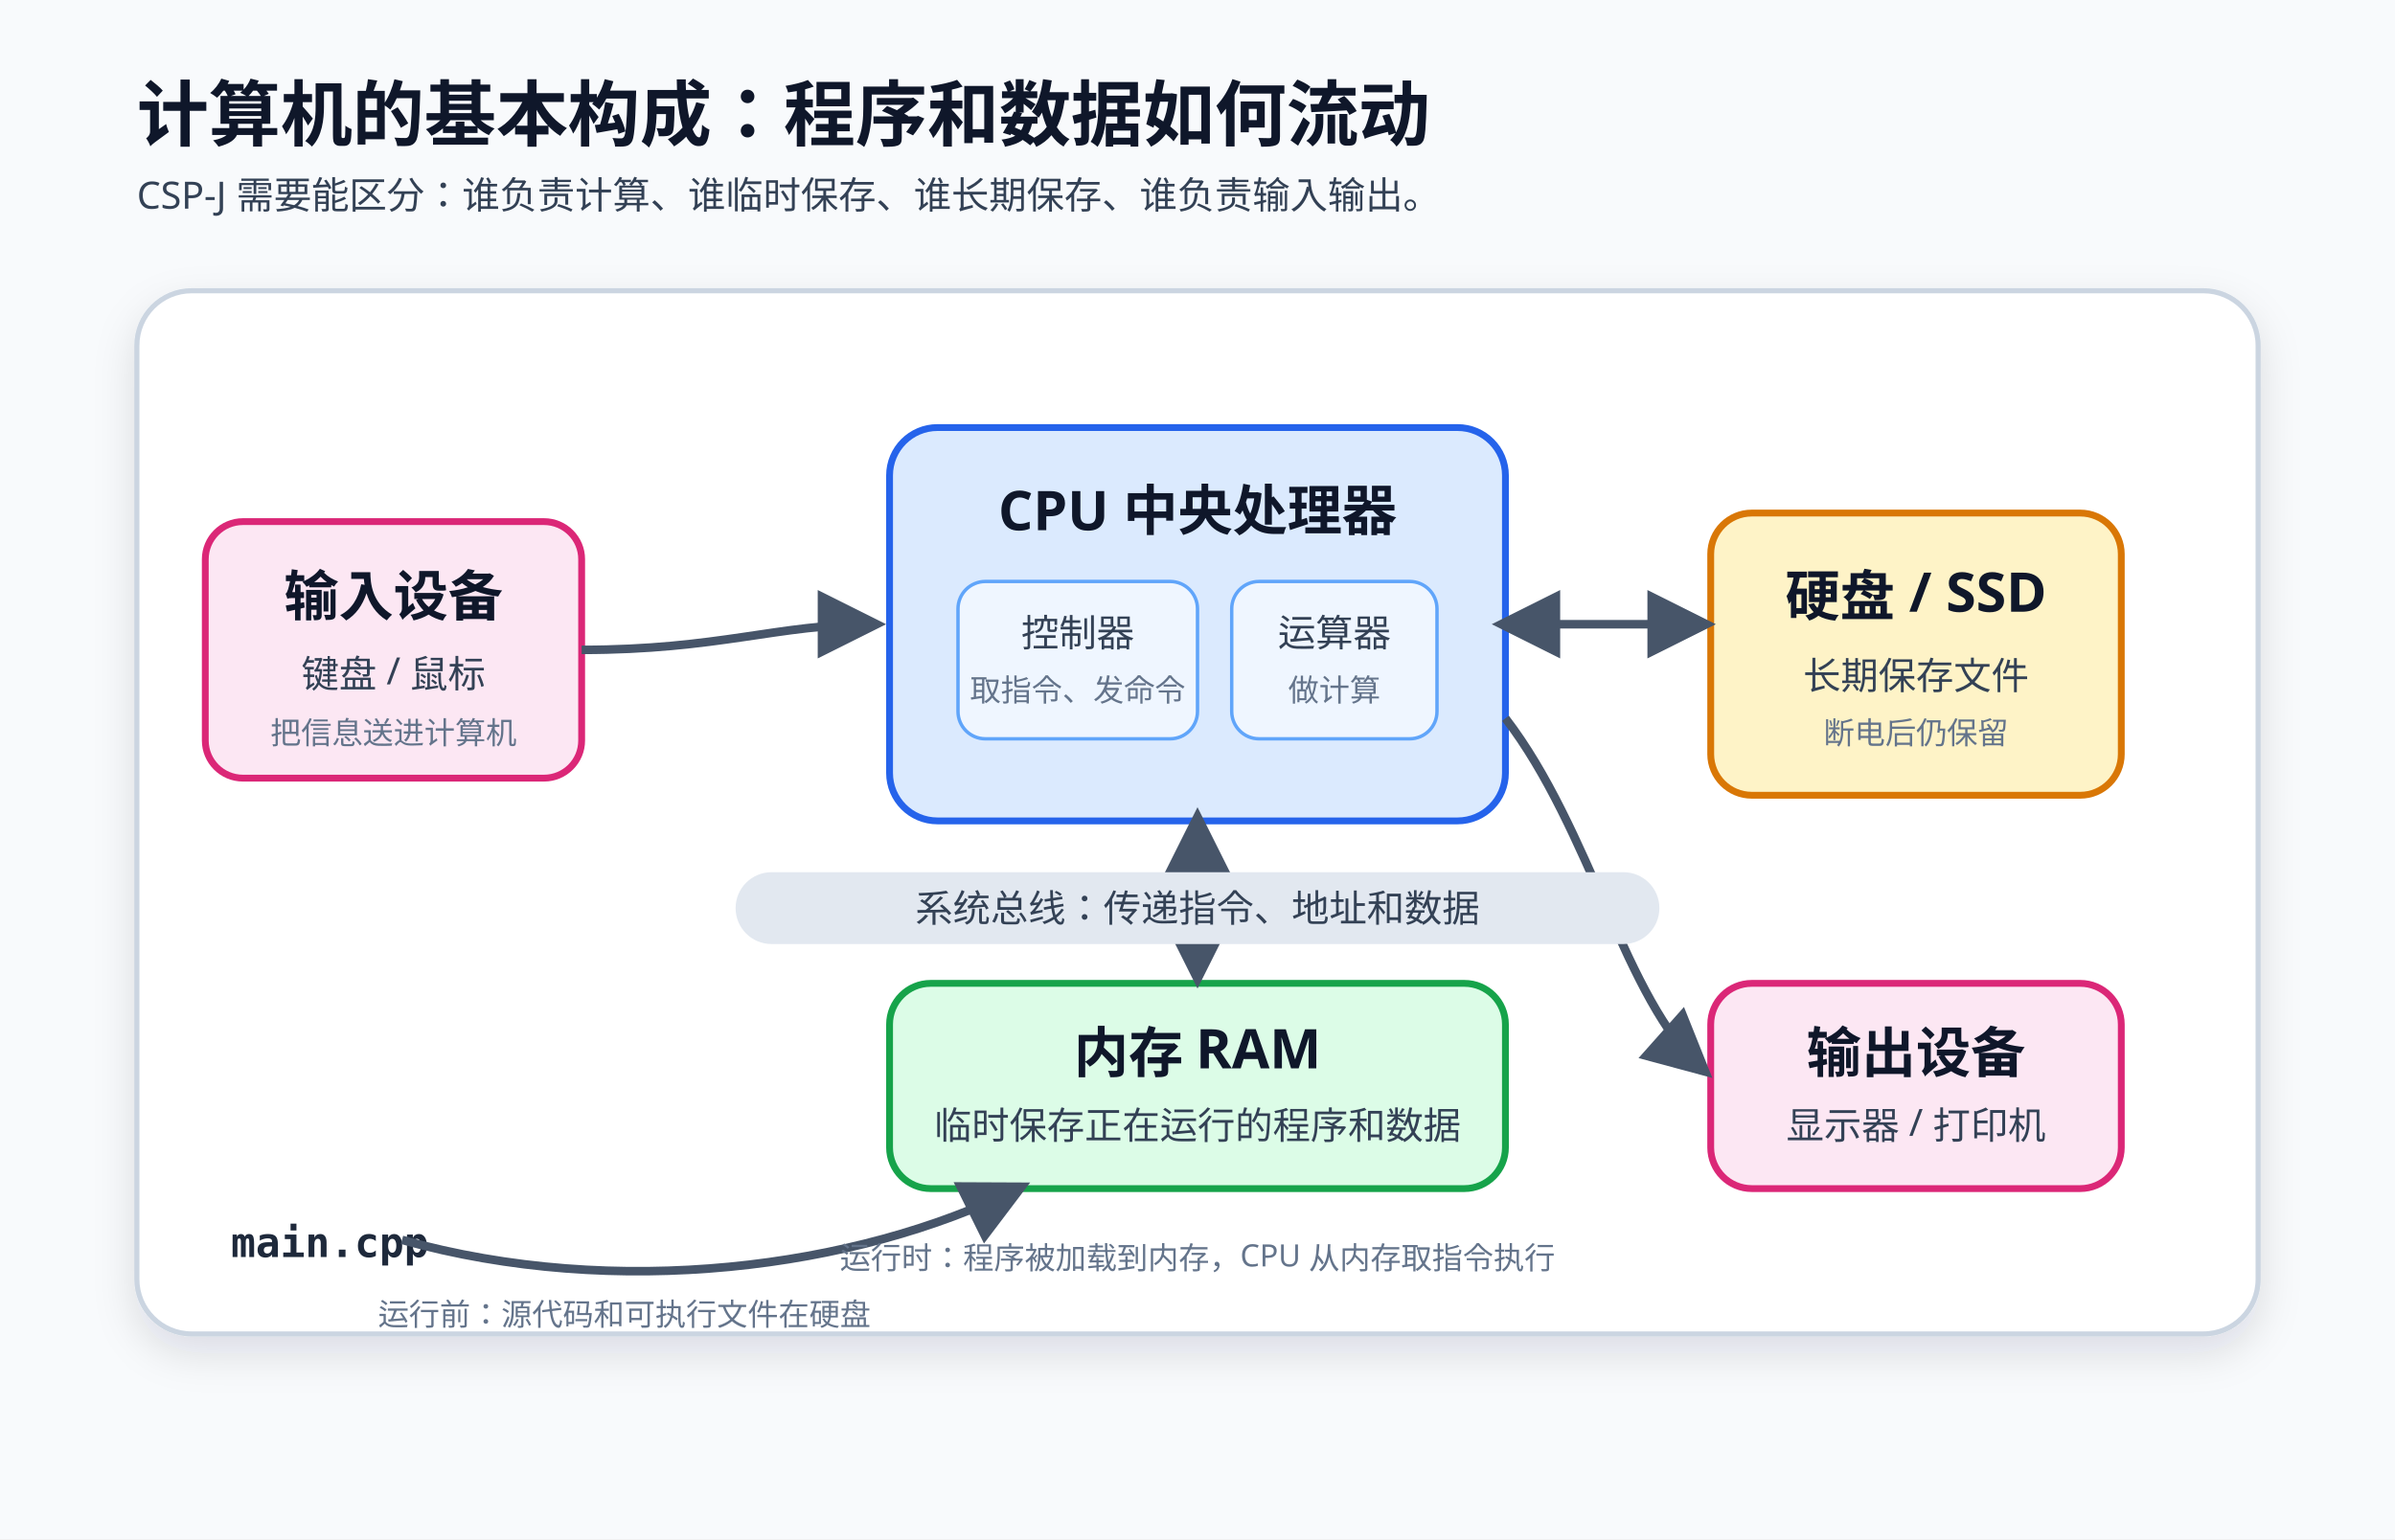
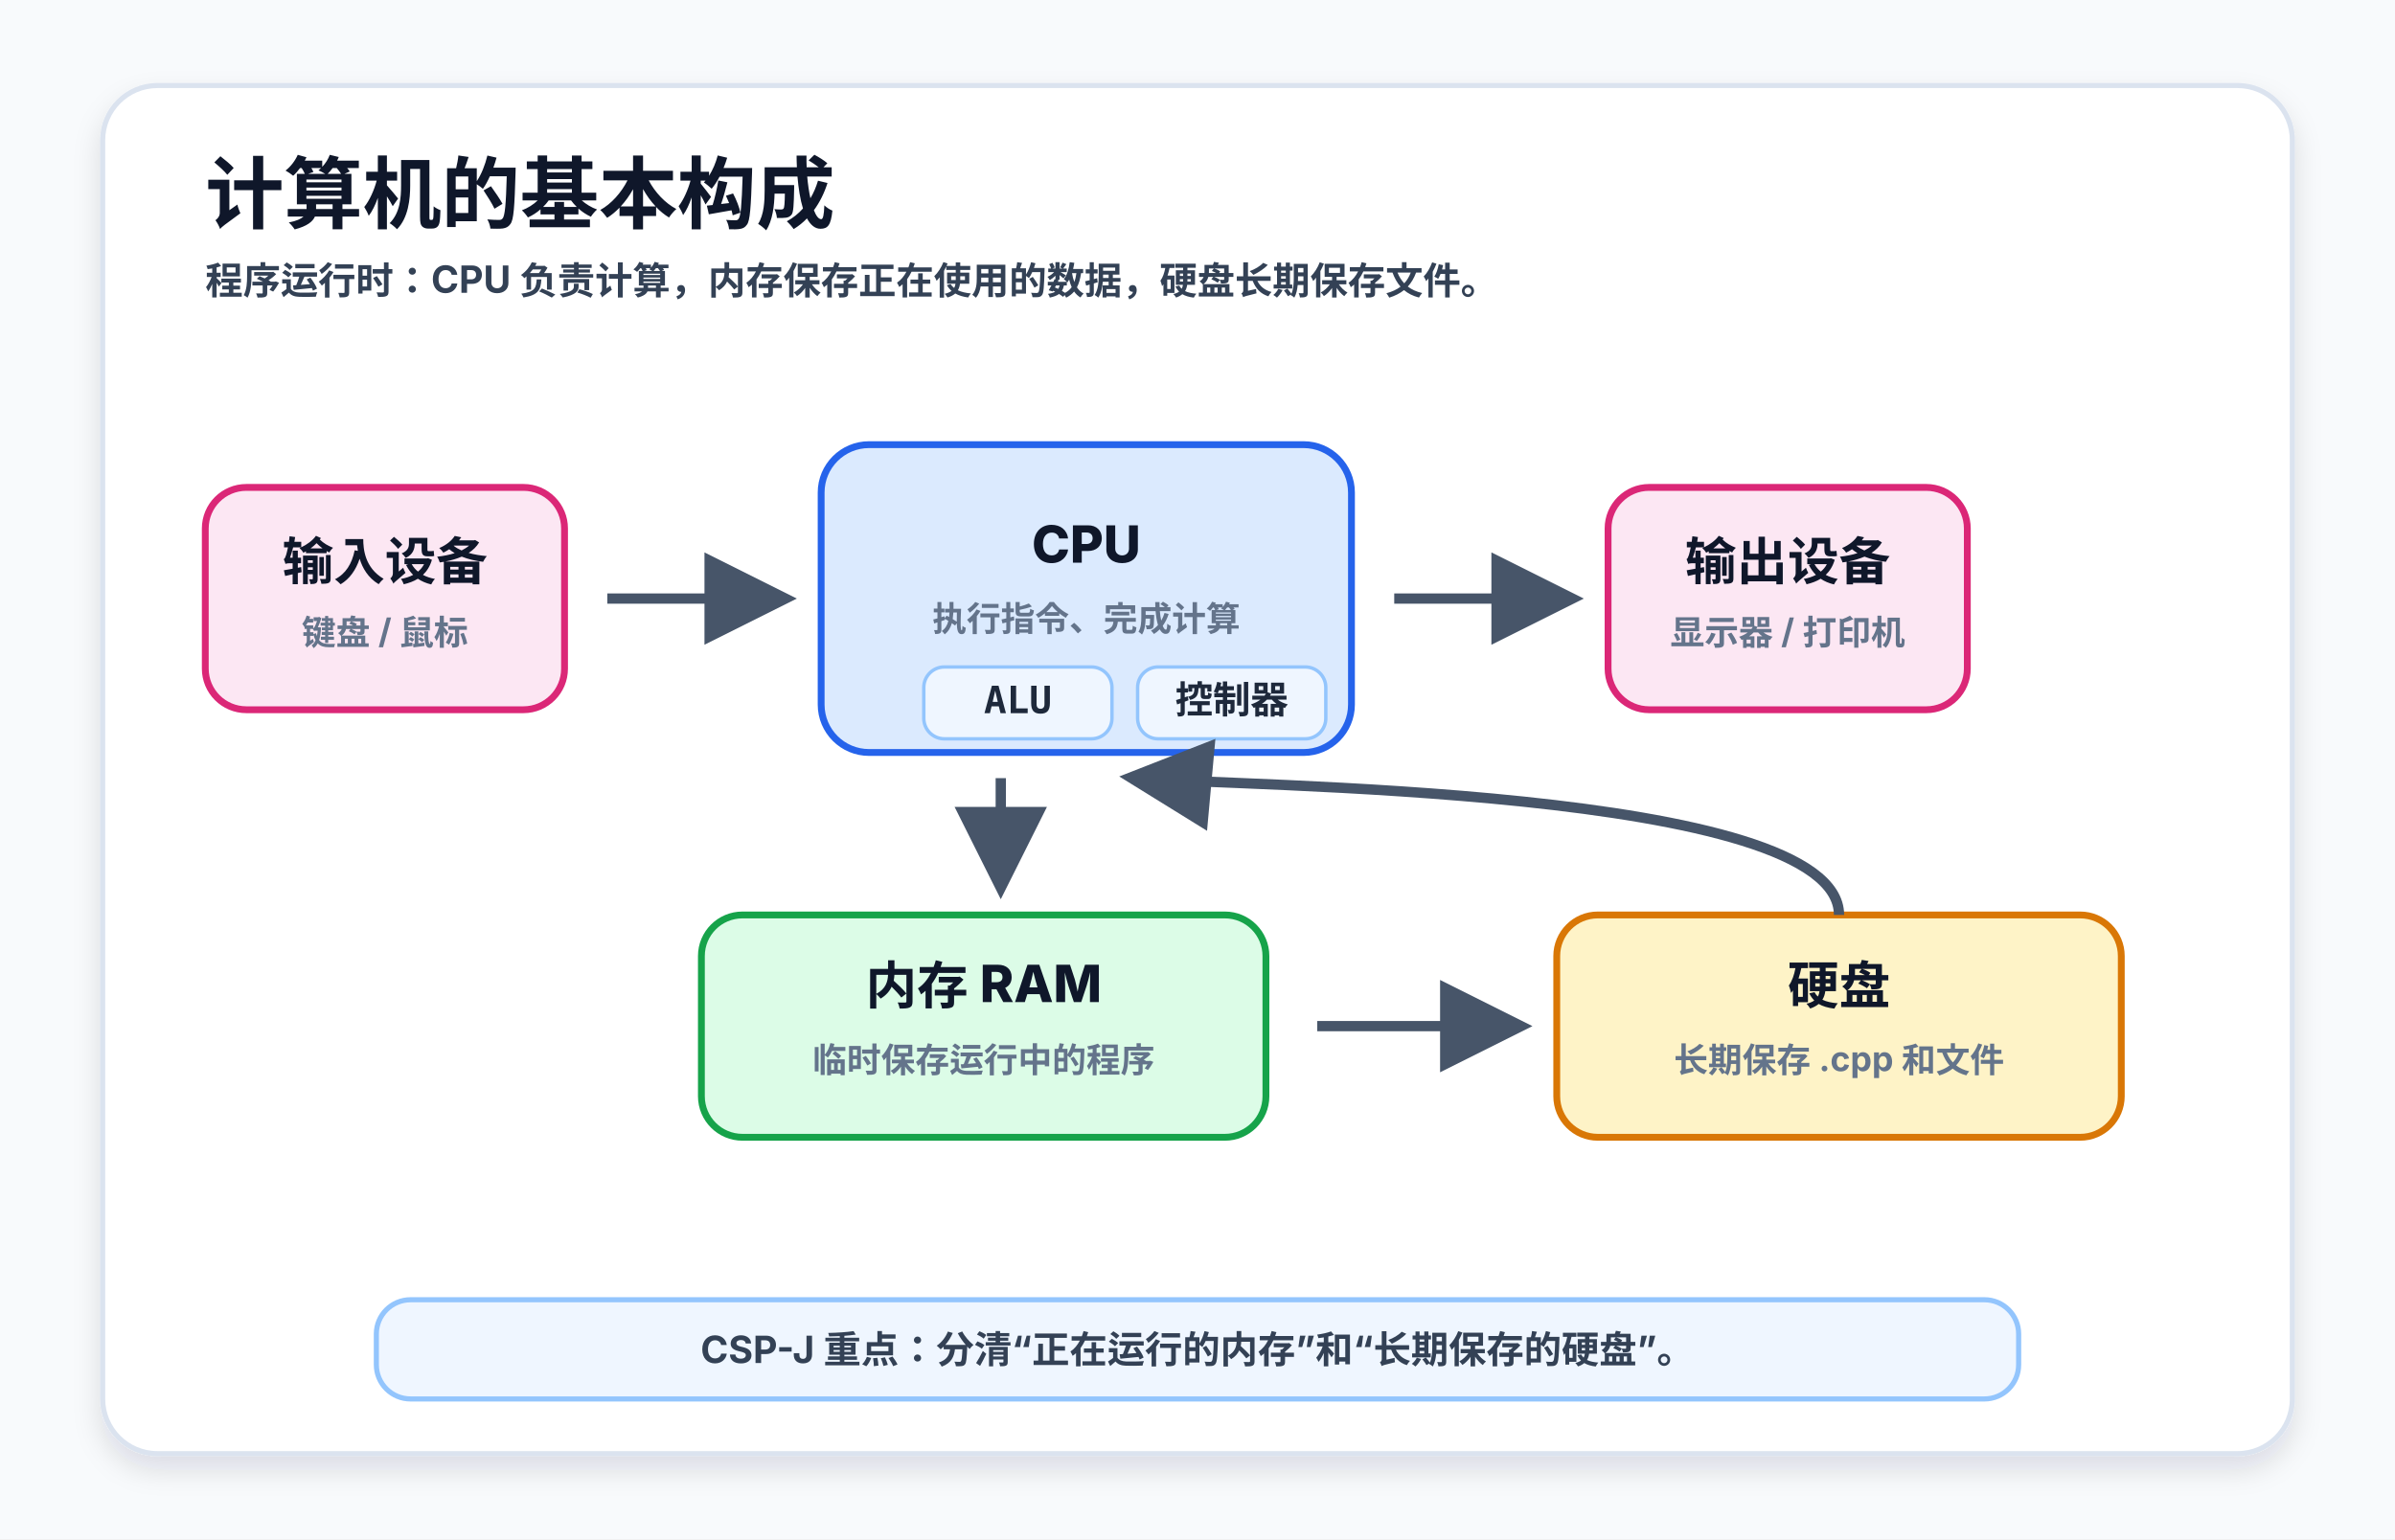
<svg xmlns="http://www.w3.org/2000/svg" width="1400" height="900" viewBox="0 0 1400 900" role="img" aria-labelledby="title desc">
  <defs>
+     <marker id="arrow" viewBox="0 0 10 10" refX="8" refY="5" markerWidth="9" markerHeight="9" orient="auto">
+       <path d="M0,0 L10,5 L0,10 Z" fill="#475569" />
+     </marker>
+     <filter id="shadow" x="-8%" y="-10%" width="116%" height="130%">
+       <feDropShadow dx="0" dy="8" stdDeviation="8" flood-color="#0f172a" flood-opacity="0.12" />
+     </filter>
    <style>
      .bg { fill: #f8fafc; }
-       .panel { fill: #ffffff; stroke: #cbd5e1; stroke-width: 3; }
+       .panel { fill: #ffffff; stroke: #dbe3ef; stroke-width: 3; }
+       .title { font: 800 46px system-ui, -apple-system, BlinkMacSystemFont, "Segoe UI", sans-serif; fill: #0f172a; }
+       .subtitle { font: 700 22px system-ui, -apple-system, BlinkMacSystemFont, "Segoe UI", sans-serif; fill: #334155; }
+       .label { font: 800 30px system-ui, -apple-system, BlinkMacSystemFont, "Segoe UI", sans-serif; fill: #0f172a; }
+       .small { font: 700 20px system-ui, -apple-system, BlinkMacSystemFont, "Segoe UI", sans-serif; fill: #64748b; }
+       .code { font: 800 22px ui-monospace, SFMono-Regular, Menlo, Consolas, monospace; fill: #1e293b; }
+       .arrow { fill: none; stroke: #475569; stroke-width: 6; marker-end: url(#arrow); }
+       .io { fill: #fce7f3; stroke: #db2777; stroke-width: 4; }
      .cpu { fill: #dbeafe; stroke: #2563eb; stroke-width: 4; }
      .ram { fill: #dcfce7; stroke: #16a34a; stroke-width: 4; }
      .disk { fill: #fef3c7; stroke: #d97706; stroke-width: 4; }
-       .io { fill: #fce7f3; stroke: #db2777; stroke-width: 4; }
-       .bus { stroke: #475569; stroke-width: 5; fill: none; marker-end: url(#arrow); }
-       .bus2 { stroke: #475569; stroke-width: 5; fill: none; marker-start: url(#arrow); marker-end: url(#arrow); }
-       .title { font: 700 42px "PingFang SC", "Microsoft YaHei", sans-serif; fill: #0f172a; }
-       .label { font: 700 32px "PingFang SC", "Microsoft YaHei", sans-serif; fill: #0f172a; }
-       .small { font: 500 22px "PingFang SC", "Microsoft YaHei", sans-serif; fill: #334155; }
-       .tiny { font: 500 18px "PingFang SC", "Microsoft YaHei", sans-serif; fill: #64748b; }
-       .code { font: 600 24px "SFMono-Regular", Consolas, monospace; fill: #1e293b; }
+       .tip { fill: #eff6ff; stroke: #93c5fd; stroke-width: 3; }
    </style>
-     <marker id="arrow" viewBox="0 0 10 10" refX="8" refY="5" markerWidth="8" markerHeight="8" orient="auto-start-reverse">
-       <path d="M 0 0 L 10 5 L 0 10 z" fill="#475569" />
-     </marker>
-     <filter id="shadow" x="-10%" y="-10%" width="120%" height="130%">
-       <feDropShadow dx="0" dy="10" stdDeviation="12" flood-color="#0f172a" flood-opacity="0.12" />
-     </filter>
  </defs>
  <rect class="bg" width="1400" height="900" />
-   <text class="title" x="80" y="82">计算机的基本构成：程序和数据如何流动</text>
-   <text class="small" x="80" y="122">CSP-J 需要能区分：谁负责计算、谁临时保存、谁长期保存、谁负责输入输出。</text>
-   <rect class="panel" x="80" y="170" width="1240" height="610" rx="32" filter="url(#shadow)" />
-   <rect class="io" x="120" y="305" width="220" height="150" rx="22" />
-   <text class="label" x="230" y="360" text-anchor="middle">输入设备</text>
-   <text class="small" x="230" y="402" text-anchor="middle">键盘 / 鼠标</text>
-   <text class="tiny" x="230" y="435" text-anchor="middle">把信息送进计算机</text>
-   <rect class="cpu" x="520" y="250" width="360" height="230" rx="28" />
-   <text class="label" x="700" y="310" text-anchor="middle">CPU 中央处理器</text>
-   <rect x="560" y="340" width="140" height="92" rx="16" fill="#eff6ff" stroke="#60a5fa" stroke-width="2" />
-   <text class="small" x="630" y="378" text-anchor="middle">控制器</text>
-   <text class="tiny" x="630" y="410" text-anchor="middle">取指令、发命令</text>
-   <rect x="720" y="340" width="120" height="92" rx="16" fill="#eff6ff" stroke="#60a5fa" stroke-width="2" />
-   <text class="small" x="780" y="378" text-anchor="middle">运算器</text>
-   <text class="tiny" x="780" y="410" text-anchor="middle">做计算</text>
-   <rect class="ram" x="520" y="575" width="360" height="120" rx="24" />
-   <text class="label" x="700" y="627" text-anchor="middle">内存 RAM</text>
-   <text class="small" x="700" y="666" text-anchor="middle">临时保存正在运行的程序和数据</text>
-   <rect class="disk" x="1000" y="300" width="240" height="165" rx="24" />
-   <text class="label" x="1120" y="360" text-anchor="middle">硬盘 / SSD</text>
-   <text class="small" x="1120" y="403" text-anchor="middle">长期保存文件</text>
-   <text class="tiny" x="1120" y="435" text-anchor="middle">断电后仍保留</text>
-   <rect class="io" x="1000" y="575" width="240" height="120" rx="24" />
-   <text class="label" x="1120" y="627" text-anchor="middle">输出设备</text>
-   <text class="small" x="1120" y="666" text-anchor="middle">显示器 / 打印机</text>
-   <path class="bus" d="M 340 380 C 420 380, 455 365, 510 365" />
-   <path class="bus2" d="M 880 365 C 925 365, 955 365, 995 365" />
-   <path class="bus2" d="M 700 480 L 700 570" />
-   <path class="bus" d="M 880 420 C 930 485, 950 585, 995 625" />
-   <rect x="430" y="510" width="540" height="42" rx="21" fill="#e2e8f0" />
-   <text class="small" x="700" y="539" text-anchor="middle">系统总线：传递指令、地址和数据</text>
-   <text class="code" x="135" y="735">main.cpp</text>
-   <path class="bus" d="M 235 725 C 360 760, 500 742, 595 695" />
-   <text class="tiny" x="365" y="775" text-anchor="middle">运行前：源代码和可执行文件在硬盘</text>
-   <text class="tiny" x="700" y="742" text-anchor="middle">运行时：程序被加载到内存，CPU 从内存取指令执行</text>
+   <rect class="panel" x="60" y="50" width="1280" height="800" rx="32" filter="url(#shadow)" />
+   <text class="title" x="120" y="130">计算机的基本构成</text>
+   <text class="subtitle" x="120" y="172">程序运行时：CPU 负责计算，内存保存正在使用的数据，硬盘长期保存文件。</text>
+   <g transform="translate(120 285)">
+     <rect class="io" x="0" y="0" width="210" height="130" rx="24" />
+     <text class="label" x="105" y="54" text-anchor="middle">输入设备</text>
+     <text class="small" x="105" y="92" text-anchor="middle">键盘 / 鼠标</text>
+     <path class="arrow" d="M235 65 H335" />
+     <rect class="cpu" x="360" y="-25" width="310" height="180" rx="28" />
+     <text class="label" x="515" y="44" text-anchor="middle">CPU</text>
+     <text class="small" x="515" y="84" text-anchor="middle">执行指令、完成计算</text>
+     <rect x="420" y="105" width="110" height="42" rx="12" fill="#eff6ff" stroke="#93c5fd" stroke-width="2" />
+     <text class="code" x="475" y="132" text-anchor="middle">ALU</text>
+     <rect x="545" y="105" width="110" height="42" rx="12" fill="#eff6ff" stroke="#93c5fd" stroke-width="2" />
+     <text class="code" x="600" y="132" text-anchor="middle">控制器</text>
+     <path class="arrow" d="M695 65 H795" />
+     <rect class="io" x="820" y="0" width="210" height="130" rx="24" />
+     <text class="label" x="925" y="54" text-anchor="middle">输出设备</text>
+     <text class="small" x="925" y="92" text-anchor="middle">显示器 / 打印机</text>
+   </g>
+   <g transform="translate(410 535)">
+     <rect class="ram" x="0" y="0" width="330" height="130" rx="24" />
+     <text class="label" x="165" y="52" text-anchor="middle">内存 RAM</text>
+     <text class="small" x="165" y="92" text-anchor="middle">临时保存运行中的程序</text>
+     <rect class="disk" x="500" y="0" width="330" height="130" rx="24" />
+     <text class="label" x="665" y="52" text-anchor="middle">硬盘</text>
+     <text class="small" x="665" y="92" text-anchor="middle">长期保存 .cpp 和文件</text>
+     <path class="arrow" d="M360 65 H475" />
+   </g>
+   <path class="arrow" d="M585 455 V515" />
+   <path class="arrow" d="M1075 535 C1075 460 720 460 665 455" />
+   <rect class="tip" x="220" y="760" width="960" height="58" rx="20" />
+   <text class="subtitle" x="700" y="797" text-anchor="middle">CSP-J 重点：分清“正在运行的内存”和“长期保存的硬盘”。</text>
</svg>
